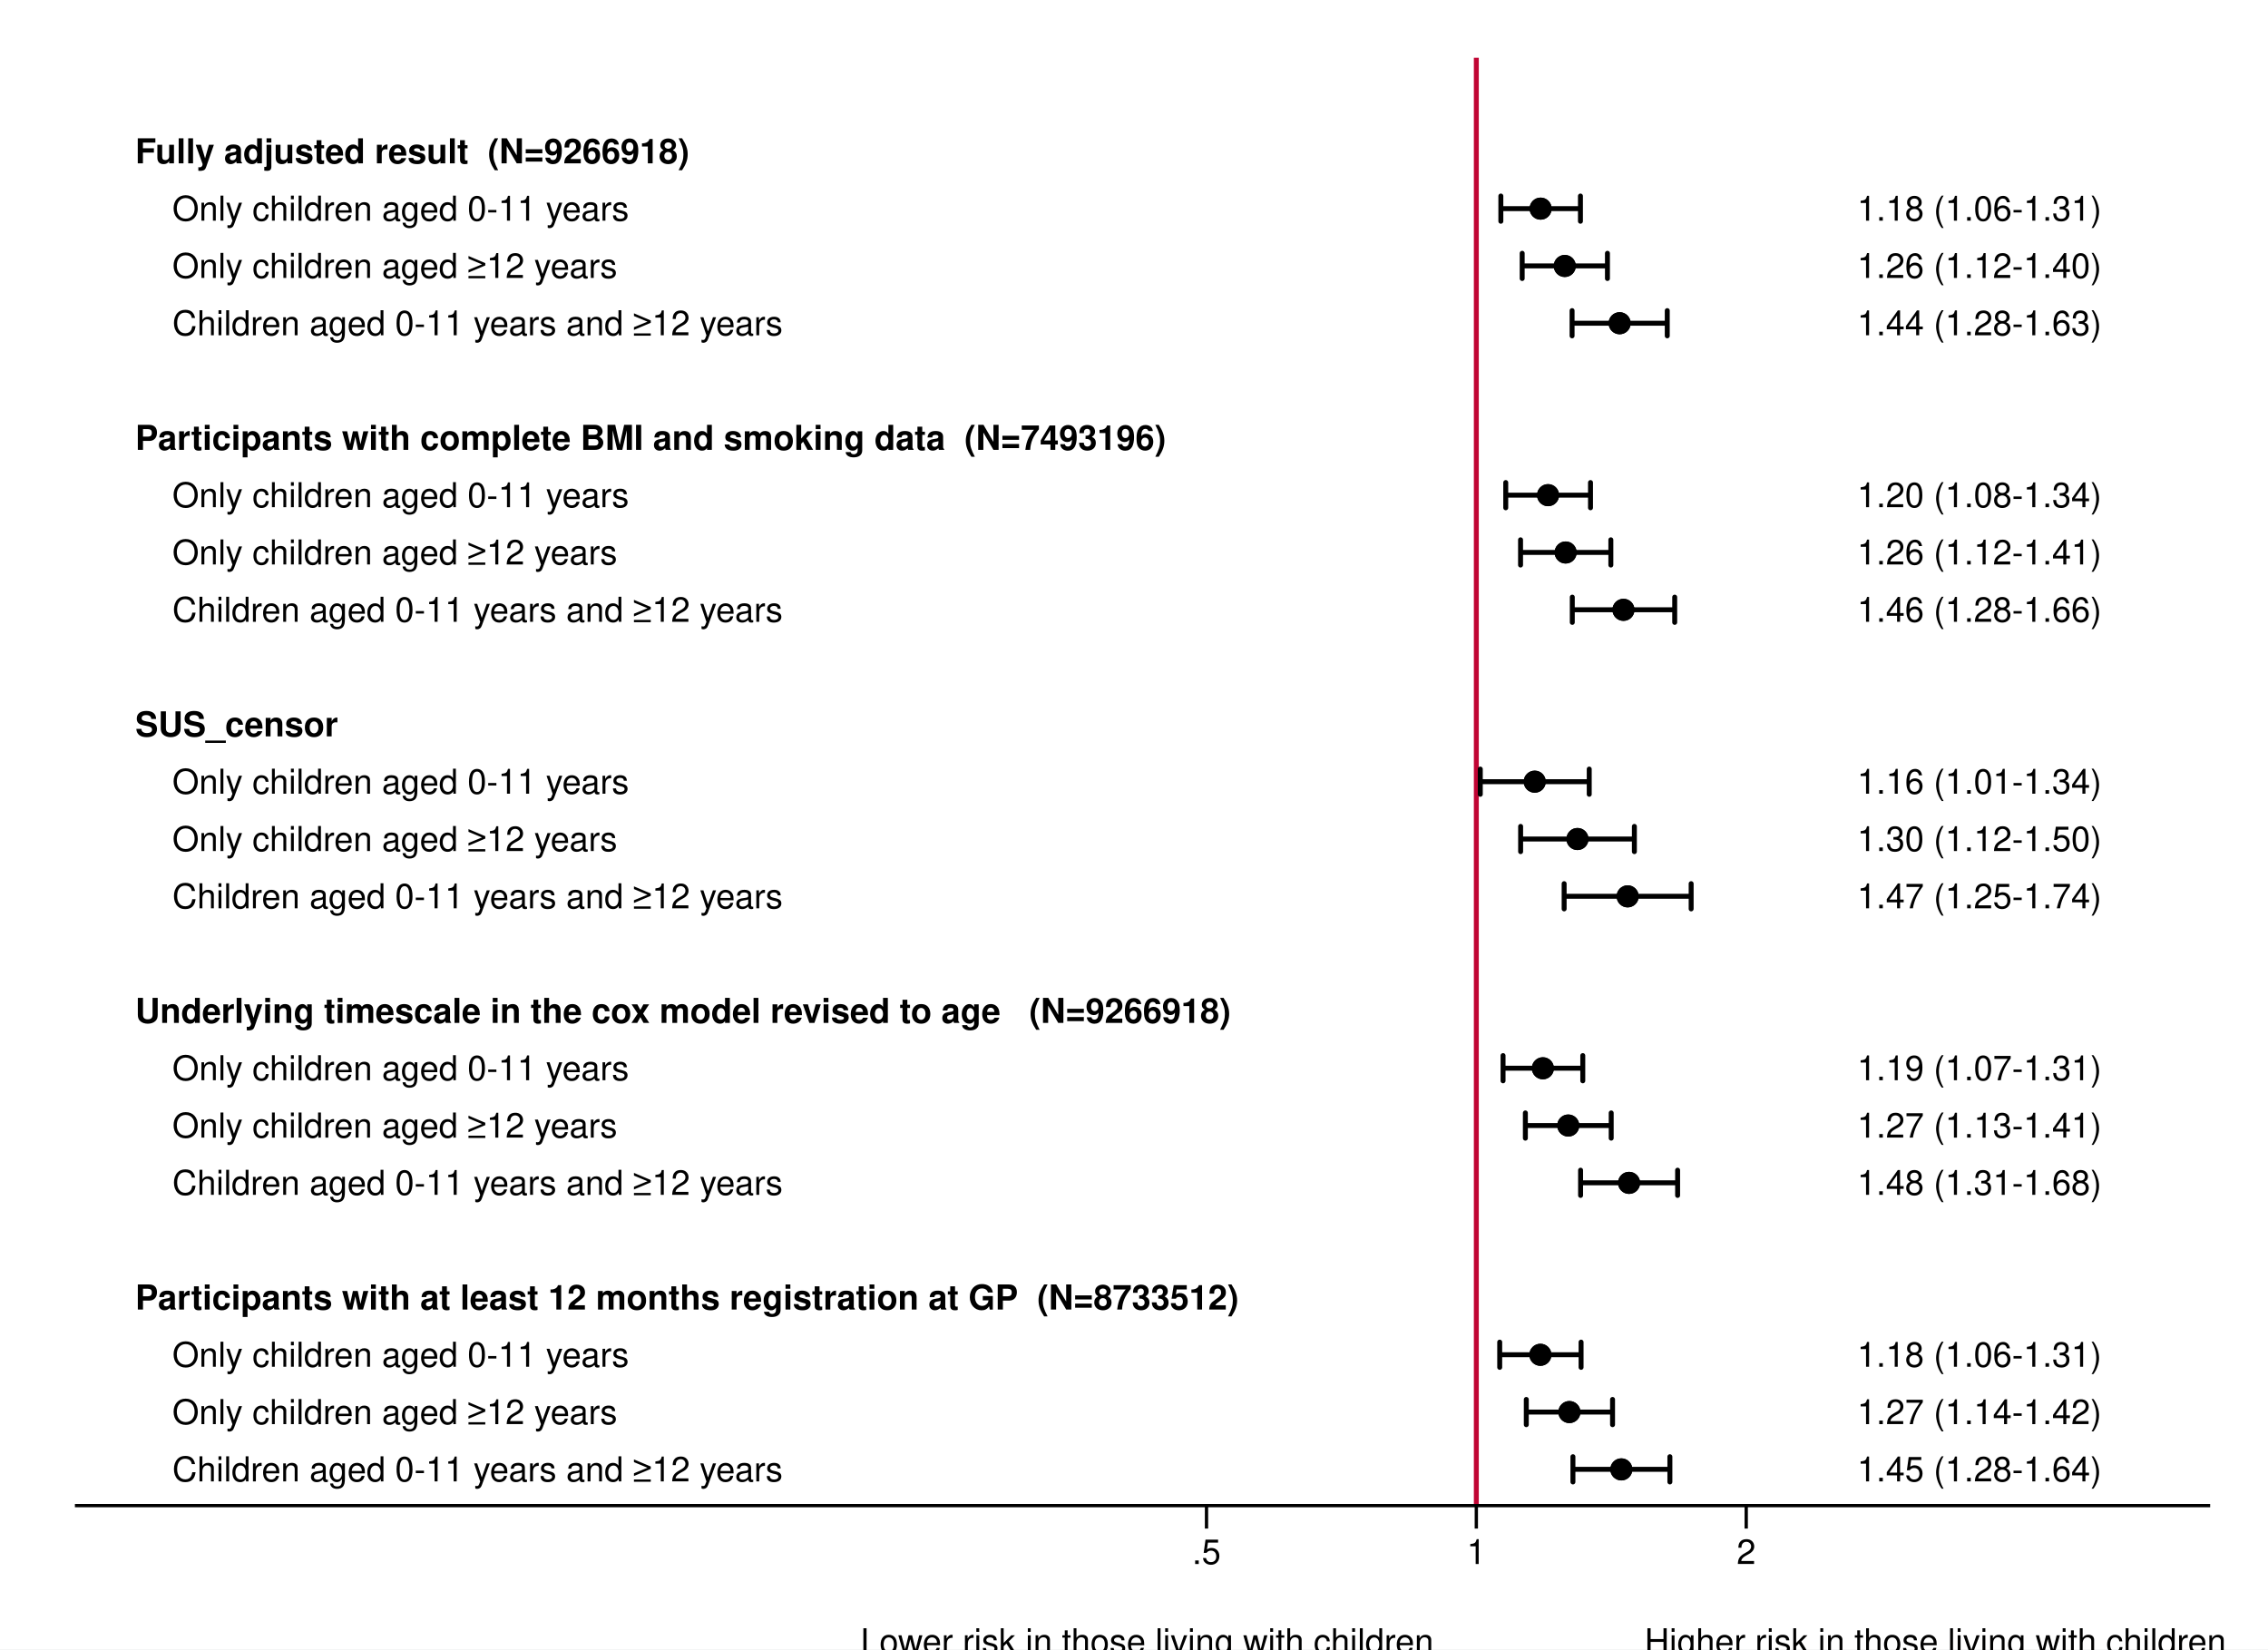
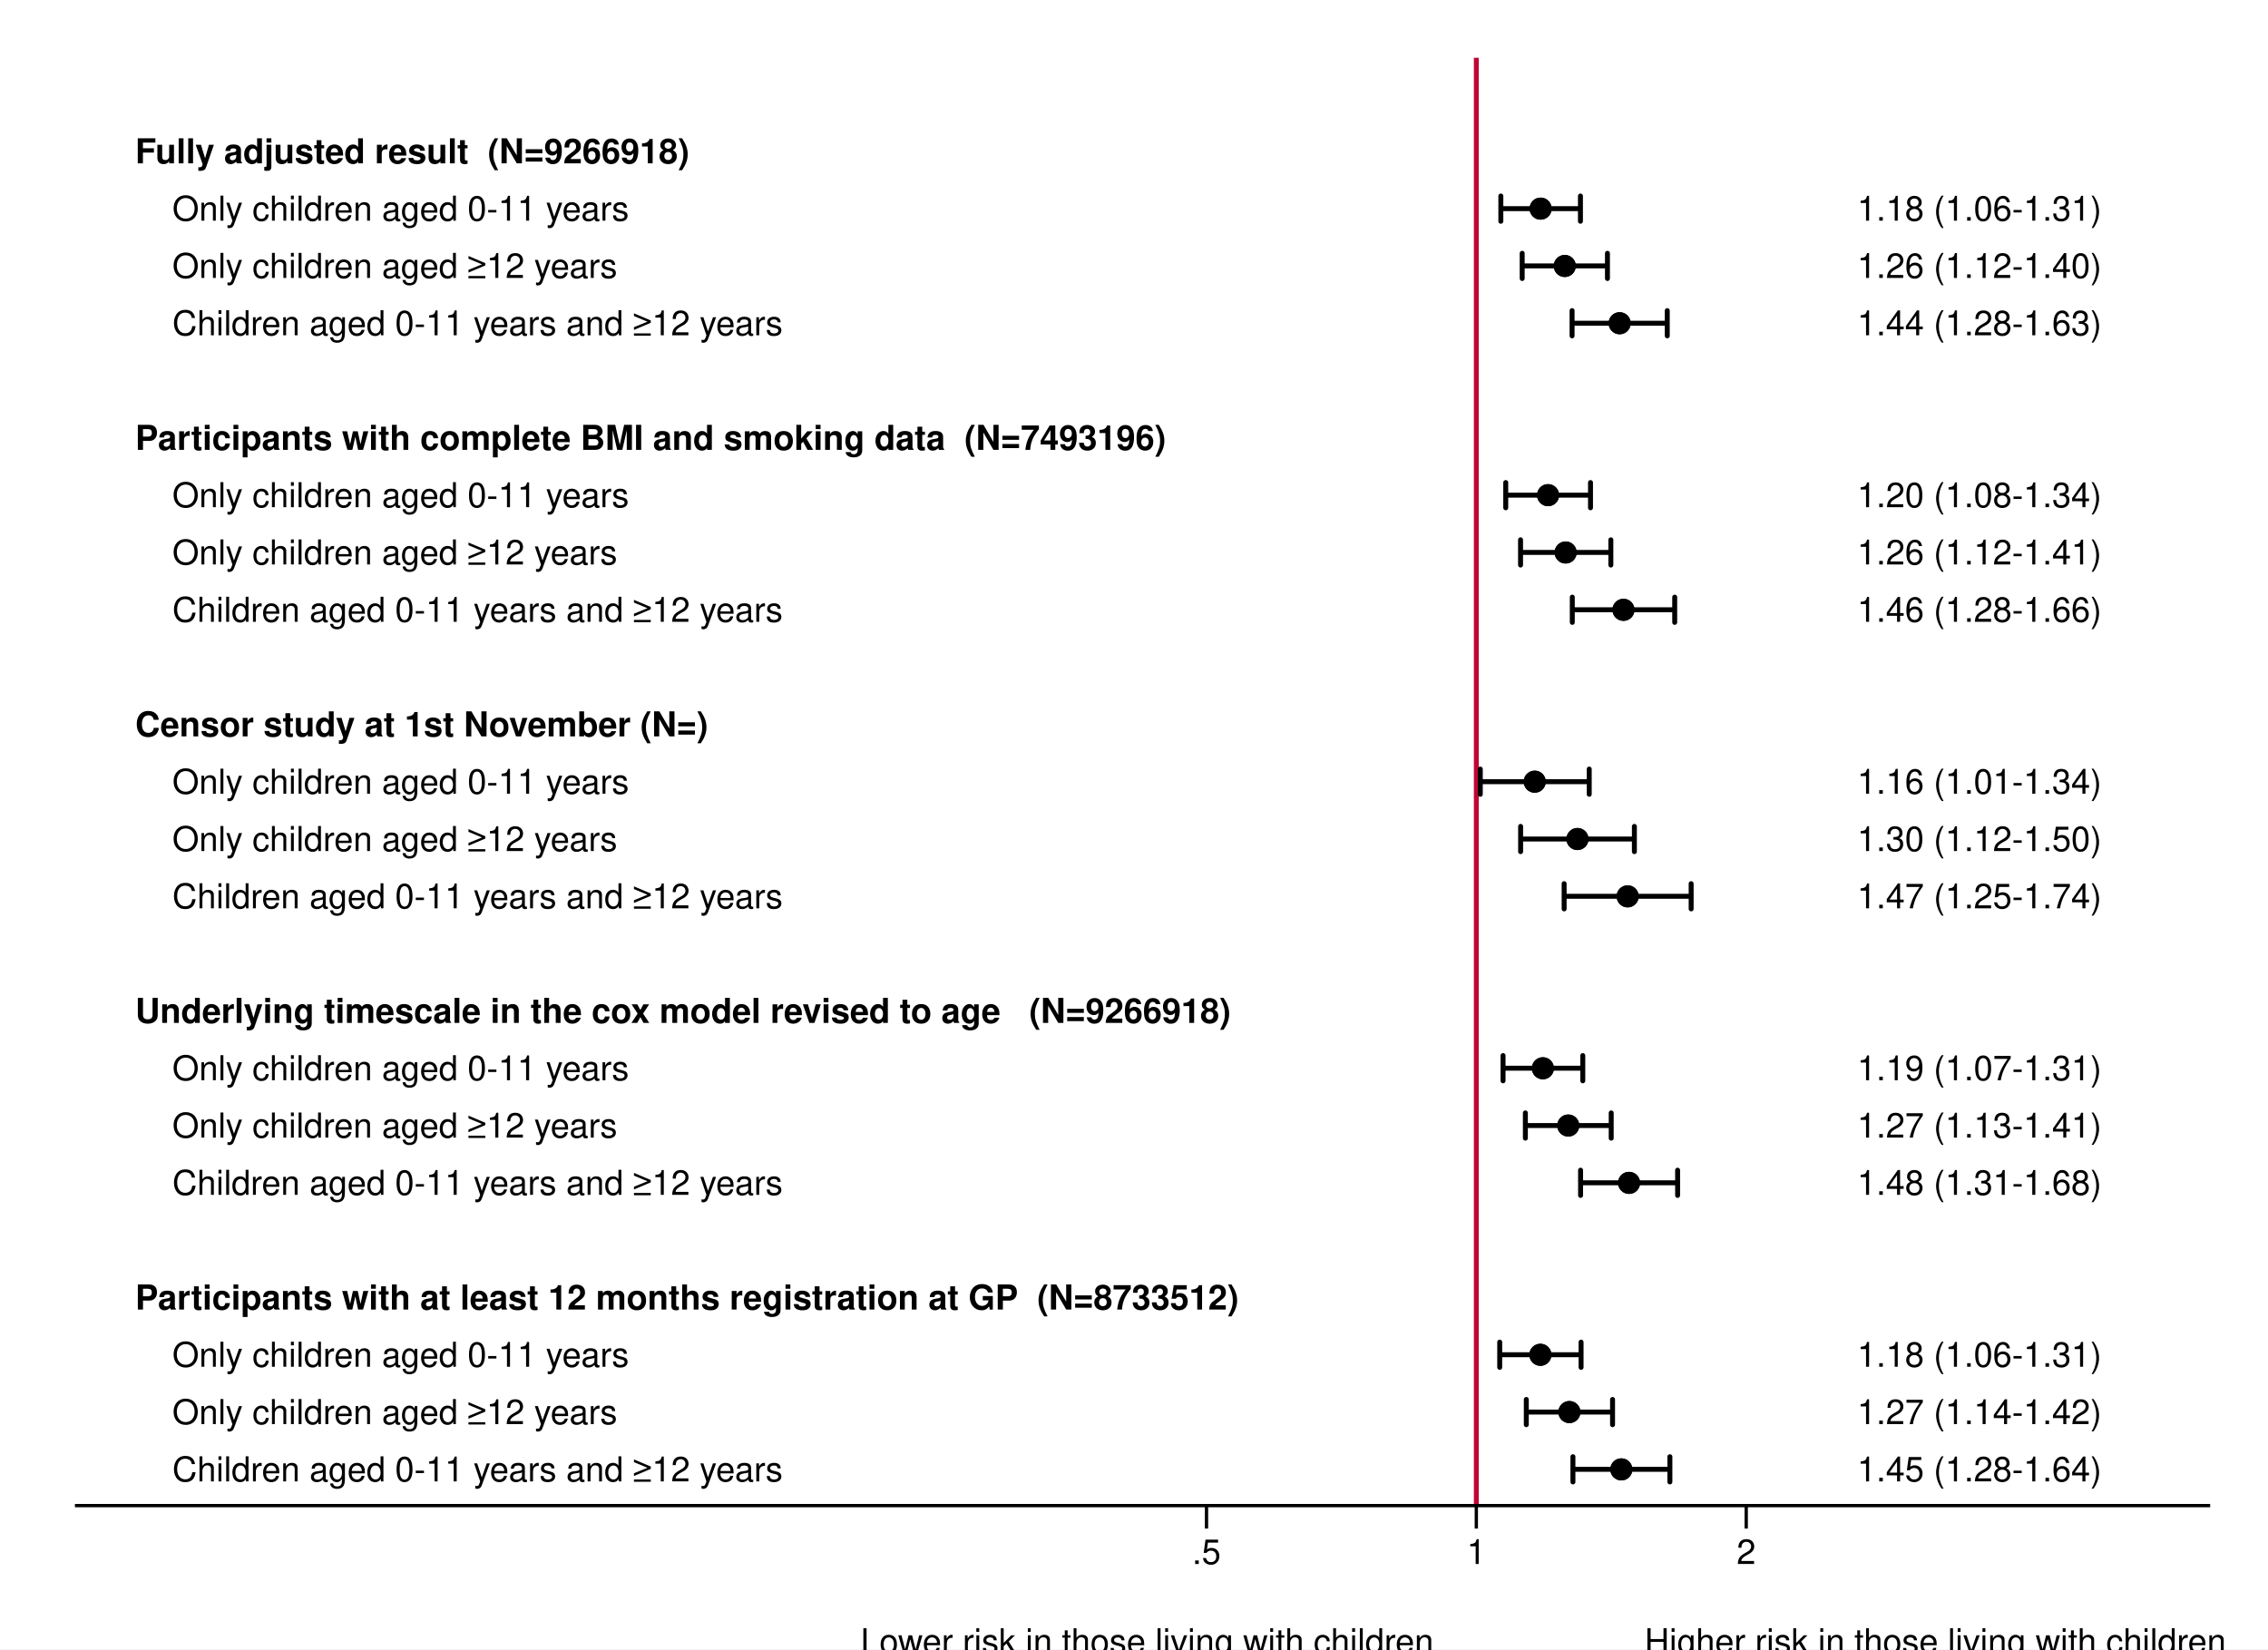
<svg xmlns="http://www.w3.org/2000/svg" version="1.1" width="5.50in" height="4.00in" viewBox="0 0 3960 2880">
  <rect x="0" y="0" width="3960" height="2880" style="fill:#EAF2F3;stroke:none" />
  <rect x="0.00" y="0.00" width="3959.88" height="2880.00" style="fill:#FFFFFF" />
  <rect x="2.88" y="2.88" width="3954.12" height="2874.24" style="fill:none;stroke:#FFFFFF;stroke-width:5.76" />
  <rect x="130.80" y="100.86" width="3728.22" height="2528.29" style="fill:#FFFFFF" />
  <rect x="133.68" y="103.74" width="3722.46" height="2522.53" style="fill:none;stroke:#FFFFFF;stroke-width:5.76" />
  <line x1="2577.71" y1="2629.15" x2="2577.71" y2="100.86" style="stroke:#C10534;stroke-width:8.64" />
  <circle cx="2830.91" cy="2565.91" r="19.29" style="fill:#000000" />
  <circle cx="2830.91" cy="2565.91" r="14.97" style="fill:none;stroke:#000000;stroke-width:8.64" />
  <circle cx="2740.20" cy="2465.80" r="19.29" style="fill:#000000" />
  <circle cx="2740.20" cy="2465.80" r="14.97" style="fill:none;stroke:#000000;stroke-width:8.64" />
  <circle cx="2689.58" cy="2365.80" r="19.29" style="fill:#000000" />
  <circle cx="2689.58" cy="2365.80" r="14.97" style="fill:none;stroke:#000000;stroke-width:8.64" />
  <circle cx="2844.39" cy="2065.58" r="19.29" style="fill:#000000" />
  <circle cx="2844.39" cy="2065.58" r="14.97" style="fill:none;stroke:#000000;stroke-width:8.64" />
  <circle cx="2738.22" cy="1965.46" r="19.29" style="fill:#000000" />
  <circle cx="2738.22" cy="1965.46" r="14.97" style="fill:none;stroke:#000000;stroke-width:8.64" />
  <circle cx="2693.91" cy="1865.47" r="19.29" style="fill:#000000" />
  <circle cx="2693.91" cy="1865.47" r="14.97" style="fill:none;stroke:#000000;stroke-width:8.64" />
  <circle cx="2841.92" cy="1565.24" r="19.29" style="fill:#000000" />
  <circle cx="2841.92" cy="1565.24" r="14.97" style="fill:none;stroke:#000000;stroke-width:8.64" />
  <circle cx="2754.30" cy="1465.12" r="19.29" style="fill:#000000" />
  <circle cx="2754.30" cy="1465.12" r="14.97" style="fill:none;stroke:#000000;stroke-width:8.64" />
  <circle cx="2679.68" cy="1365.01" r="19.29" style="fill:#000000" />
  <circle cx="2679.68" cy="1365.01" r="14.97" style="fill:none;stroke:#000000;stroke-width:8.64" />
  <circle cx="2834.62" cy="1064.90" r="19.29" style="fill:#000000" />
  <circle cx="2834.62" cy="1064.90" r="14.97" style="fill:none;stroke:#000000;stroke-width:8.64" />
  <circle cx="2733.64" cy="964.79" r="19.29" style="fill:#000000" />
  <circle cx="2733.64" cy="964.79" r="14.97" style="fill:none;stroke:#000000;stroke-width:8.64" />
  <circle cx="2702.95" cy="864.67" r="19.29" style="fill:#000000" />
  <circle cx="2702.95" cy="864.67" r="14.97" style="fill:none;stroke:#000000;stroke-width:8.64" />
  <circle cx="2827.93" cy="564.44" r="19.29" style="fill:#000000" />
  <circle cx="2827.93" cy="564.44" r="14.97" style="fill:none;stroke:#000000;stroke-width:8.64" />
  <circle cx="2732.15" cy="464.45" r="19.29" style="fill:#000000" />
  <circle cx="2732.15" cy="464.45" r="14.97" style="fill:none;stroke:#000000;stroke-width:8.64" />
  <circle cx="2689.95" cy="364.33" r="19.29" style="fill:#000000" />
  <circle cx="2689.95" cy="364.33" r="14.97" style="fill:none;stroke:#000000;stroke-width:8.64" />
  <line x1="2746.38" y1="2565.79" x2="2915.67" y2="2565.79" style="stroke:#000000;stroke-width:8.64" />
  <line x1="2915.67" y1="2587.82" x2="2915.67" y2="2543.76" stroke-linecap="round" style="stroke:#000000;stroke-width:8.64" />
  <line x1="2746.38" y1="2587.82" x2="2746.38" y2="2543.76" stroke-linecap="round" style="stroke:#000000;stroke-width:8.64" />
  <line x1="2664.96" y1="2465.80" x2="2815.56" y2="2465.80" style="stroke:#000000;stroke-width:8.64" />
  <line x1="2815.56" y1="2487.82" x2="2815.56" y2="2443.77" stroke-linecap="round" style="stroke:#000000;stroke-width:8.64" />
  <line x1="2664.96" y1="2487.82" x2="2664.96" y2="2443.77" stroke-linecap="round" style="stroke:#000000;stroke-width:8.64" />
  <line x1="2618.55" y1="2365.68" x2="2760.61" y2="2365.68" style="stroke:#000000;stroke-width:8.64" />
  <line x1="2760.61" y1="2387.71" x2="2760.61" y2="2343.65" stroke-linecap="round" style="stroke:#000000;stroke-width:8.64" />
  <line x1="2618.55" y1="2387.71" x2="2618.55" y2="2343.65" stroke-linecap="round" style="stroke:#000000;stroke-width:8.64" />
  <line x1="2759.75" y1="2065.45" x2="2929.16" y2="2065.45" style="stroke:#000000;stroke-width:8.64" />
  <line x1="2929.16" y1="2087.48" x2="2929.16" y2="2043.42" stroke-linecap="round" style="stroke:#000000;stroke-width:8.64" />
  <line x1="2759.75" y1="2087.48" x2="2759.75" y2="2043.42" stroke-linecap="round" style="stroke:#000000;stroke-width:8.64" />
  <line x1="2663.35" y1="1965.46" x2="2813.21" y2="1965.46" style="stroke:#000000;stroke-width:8.64" />
  <line x1="2813.21" y1="1987.49" x2="2813.21" y2="1943.43" stroke-linecap="round" style="stroke:#000000;stroke-width:8.64" />
  <line x1="2663.35" y1="1987.49" x2="2663.35" y2="1943.43" stroke-linecap="round" style="stroke:#000000;stroke-width:8.64" />
  <line x1="2624.37" y1="1865.34" x2="2763.59" y2="1865.34" style="stroke:#000000;stroke-width:8.64" />
  <line x1="2763.59" y1="1887.37" x2="2763.59" y2="1843.31" stroke-linecap="round" style="stroke:#000000;stroke-width:8.64" />
  <line x1="2624.37" y1="1887.37" x2="2624.37" y2="1843.31" stroke-linecap="round" style="stroke:#000000;stroke-width:8.64" />
  <line x1="2731.04" y1="1565.12" x2="2952.80" y2="1565.12" style="stroke:#000000;stroke-width:8.64" />
  <line x1="2952.80" y1="1587.14" x2="2952.80" y2="1543.09" stroke-linecap="round" style="stroke:#000000;stroke-width:8.64" />
  <line x1="2731.04" y1="1587.14" x2="2731.04" y2="1543.09" stroke-linecap="round" style="stroke:#000000;stroke-width:8.64" />
  <line x1="2655.06" y1="1465.12" x2="2853.68" y2="1465.12" style="stroke:#000000;stroke-width:8.64" />
  <line x1="2853.68" y1="1487.15" x2="2853.68" y2="1443.09" stroke-linecap="round" style="stroke:#000000;stroke-width:8.64" />
  <line x1="2655.06" y1="1487.15" x2="2655.06" y2="1443.09" stroke-linecap="round" style="stroke:#000000;stroke-width:8.64" />
  <line x1="2584.64" y1="1365.01" x2="2774.85" y2="1365.01" style="stroke:#000000;stroke-width:8.64" />
  <line x1="2774.85" y1="1387.03" x2="2774.85" y2="1342.98" stroke-linecap="round" style="stroke:#000000;stroke-width:8.64" />
  <line x1="2584.64" y1="1387.03" x2="2584.64" y2="1342.98" stroke-linecap="round" style="stroke:#000000;stroke-width:8.64" />
  <line x1="2745.27" y1="1064.78" x2="2924.09" y2="1064.78" style="stroke:#000000;stroke-width:8.64" />
  <line x1="2924.09" y1="1086.81" x2="2924.09" y2="1042.75" stroke-linecap="round" style="stroke:#000000;stroke-width:8.64" />
  <line x1="2745.27" y1="1086.81" x2="2745.27" y2="1042.75" stroke-linecap="round" style="stroke:#000000;stroke-width:8.64" />
  <line x1="2654.93" y1="964.66" x2="2812.59" y2="964.66" style="stroke:#000000;stroke-width:8.64" />
  <line x1="2812.59" y1="986.69" x2="2812.59" y2="942.63" stroke-linecap="round" style="stroke:#000000;stroke-width:8.64" />
  <line x1="2654.93" y1="986.69" x2="2654.93" y2="942.63" stroke-linecap="round" style="stroke:#000000;stroke-width:8.64" />
  <line x1="2629.07" y1="864.67" x2="2777.07" y2="864.67" style="stroke:#000000;stroke-width:8.64" />
  <line x1="2777.07" y1="886.70" x2="2777.07" y2="842.64" stroke-linecap="round" style="stroke:#000000;stroke-width:8.64" />
  <line x1="2629.07" y1="886.70" x2="2629.07" y2="842.64" stroke-linecap="round" style="stroke:#000000;stroke-width:8.64" />
  <line x1="2744.90" y1="564.44" x2="2911.09" y2="564.44" style="stroke:#000000;stroke-width:8.64" />
  <line x1="2911.09" y1="586.47" x2="2911.09" y2="542.41" stroke-linecap="round" style="stroke:#000000;stroke-width:8.64" />
  <line x1="2744.90" y1="586.47" x2="2744.90" y2="542.41" stroke-linecap="round" style="stroke:#000000;stroke-width:8.64" />
  <line x1="2657.78" y1="464.32" x2="2806.65" y2="464.32" style="stroke:#000000;stroke-width:8.64" />
  <line x1="2806.65" y1="486.35" x2="2806.65" y2="442.30" stroke-linecap="round" style="stroke:#000000;stroke-width:8.64" />
  <line x1="2657.78" y1="486.35" x2="2657.78" y2="442.30" stroke-linecap="round" style="stroke:#000000;stroke-width:8.64" />
  <line x1="2620.53" y1="364.33" x2="2759.50" y2="364.33" style="stroke:#000000;stroke-width:8.64" />
  <line x1="2759.50" y1="386.36" x2="2759.50" y2="342.30" stroke-linecap="round" style="stroke:#000000;stroke-width:8.64" />
  <line x1="2620.53" y1="386.36" x2="2620.53" y2="342.30" stroke-linecap="round" style="stroke:#000000;stroke-width:8.64" />
  <text x="236.12" y="2586.83" style="font-family:'Helvetica';font-size:60.02px;fill:#000000" />
  <text x="236.12" y="2486.83" style="font-family:'Helvetica';font-size:60.02px;fill:#000000" />
  <text x="236.12" y="2386.72" style="font-family:'Helvetica';font-size:60.02px;fill:#000000" />
  <text x="236.12" y="2286.72" style="font-family:'Helvetica';font-weight:bold;font-size:60.02px;fill:#000000">Participants with at least 12 months registration at GP  (N=8733512)</text>
  <text x="236.12" y="2186.61" style="font-family:'Helvetica';font-size:60.02px;fill:#000000" />
  <text x="236.12" y="2086.49" style="font-family:'Helvetica';font-size:60.02px;fill:#000000" />
  <text x="236.12" y="1986.50" style="font-family:'Helvetica';font-size:60.02px;fill:#000000" />
  <text x="236.12" y="1886.38" style="font-family:'Helvetica';font-size:60.02px;fill:#000000" />
  <text x="236.12" y="1786.26" style="font-family:'Helvetica';font-weight:bold;font-size:60.02px;fill:#000000">Underlying timescale in the cox model revised to age   (N=9266918)</text>
  <text x="236.12" y="1686.27" style="font-family:'Helvetica';font-size:60.02px;fill:#000000" />
  <text x="236.12" y="1586.15" style="font-family:'Helvetica';font-size:60.02px;fill:#000000" />
  <text x="236.12" y="1486.16" style="font-family:'Helvetica';font-size:60.02px;fill:#000000" />
  <text x="236.12" y="1386.04" style="font-family:'Helvetica';font-size:60.02px;fill:#000000" />
-   <text x="236.12" y="1285.93" style="font-family:'Helvetica';font-weight:bold;font-size:60.02px;fill:#000000">SUS_censor</text>
+   <text x="236.12" y="1285.93" style="font-family:'Helvetica';font-weight:bold;font-size:60.02px;fill:#000000">Censor study at 1st November (N=)</text>
  <text x="236.12" y="1185.93" style="font-family:'Helvetica';font-size:60.02px;fill:#000000" />
  <text x="236.12" y="1085.82" style="font-family:'Helvetica';font-size:60.02px;fill:#000000" />
  <text x="236.12" y="985.70" style="font-family:'Helvetica';font-size:60.02px;fill:#000000" />
  <text x="236.12" y="885.71" style="font-family:'Helvetica';font-size:60.02px;fill:#000000" />
  <text x="236.12" y="785.59" style="font-family:'Helvetica';font-weight:bold;font-size:60.02px;fill:#000000">Participants with complete BMI and smoking data  (N=7493196)</text>
  <text x="236.12" y="685.60" style="font-family:'Helvetica';font-size:60.02px;fill:#000000" />
  <text x="236.12" y="585.48" style="font-family:'Helvetica';font-size:60.02px;fill:#000000" />
  <text x="236.12" y="485.36" style="font-family:'Helvetica';font-size:60.02px;fill:#000000" />
  <text x="236.12" y="385.37" style="font-family:'Helvetica';font-size:60.02px;fill:#000000" />
  <text x="236.12" y="285.25" style="font-family:'Helvetica';font-weight:bold;font-size:60.02px;fill:#000000">Fully adjusted result  (N=9266918)</text>
  <text x="236.12" y="185.26" style="font-family:'Helvetica';font-size:60.02px;fill:#000000" />
  <text x="300.84" y="2586.83" style="font-family:'Helvetica';font-size:60.02px;fill:#000000">Children aged 0-11 years and ≥12 years</text>
  <text x="300.84" y="2486.83" style="font-family:'Helvetica';font-size:60.02px;fill:#000000">Only children aged ≥12 years</text>
  <text x="300.84" y="2386.72" style="font-family:'Helvetica';font-size:60.02px;fill:#000000">Only children aged 0-11 years</text>
  <text x="300.84" y="2086.49" style="font-family:'Helvetica';font-size:60.02px;fill:#000000">Children aged 0-11 years and ≥12 years</text>
  <text x="300.84" y="1986.50" style="font-family:'Helvetica';font-size:60.02px;fill:#000000">Only children aged ≥12 years</text>
  <text x="300.84" y="1886.38" style="font-family:'Helvetica';font-size:60.02px;fill:#000000">Only children aged 0-11 years</text>
  <text x="300.84" y="1586.15" style="font-family:'Helvetica';font-size:60.02px;fill:#000000">Children aged 0-11 years and ≥12 years</text>
  <text x="300.84" y="1486.16" style="font-family:'Helvetica';font-size:60.02px;fill:#000000">Only children aged ≥12 years</text>
  <text x="300.84" y="1386.04" style="font-family:'Helvetica';font-size:60.02px;fill:#000000">Only children aged 0-11 years</text>
  <text x="300.84" y="1085.82" style="font-family:'Helvetica';font-size:60.02px;fill:#000000">Children aged 0-11 years and ≥12 years</text>
  <text x="300.84" y="985.70" style="font-family:'Helvetica';font-size:60.02px;fill:#000000">Only children aged ≥12 years</text>
  <text x="300.84" y="885.71" style="font-family:'Helvetica';font-size:60.02px;fill:#000000">Only children aged 0-11 years</text>
  <text x="300.84" y="585.48" style="font-family:'Helvetica';font-size:60.02px;fill:#000000">Children aged 0-11 years and ≥12 years</text>
  <text x="300.84" y="485.36" style="font-family:'Helvetica';font-size:60.02px;fill:#000000">Only children aged ≥12 years</text>
  <text x="300.84" y="385.37" style="font-family:'Helvetica';font-size:60.02px;fill:#000000">Only children aged 0-11 years</text>
  <text x="3242.62" y="2586.83" style="font-family:'Helvetica';font-size:60.02px;fill:#000000">1.45 (1.28-1.64)</text>
  <text x="3242.62" y="2486.83" style="font-family:'Helvetica';font-size:60.02px;fill:#000000">1.27 (1.14-1.42)</text>
  <text x="3242.62" y="2386.72" style="font-family:'Helvetica';font-size:60.02px;fill:#000000">1.18 (1.06-1.31)</text>
  <text x="3242.62" y="2086.49" style="font-family:'Helvetica';font-size:60.02px;fill:#000000">1.48 (1.31-1.68)</text>
  <text x="3242.62" y="1986.50" style="font-family:'Helvetica';font-size:60.02px;fill:#000000">1.27 (1.13-1.41)</text>
  <text x="3242.62" y="1886.38" style="font-family:'Helvetica';font-size:60.02px;fill:#000000">1.19 (1.07-1.31)</text>
  <text x="3242.62" y="1586.15" style="font-family:'Helvetica';font-size:60.02px;fill:#000000">1.47 (1.25-1.74)</text>
  <text x="3242.62" y="1486.16" style="font-family:'Helvetica';font-size:60.02px;fill:#000000">1.30 (1.12-1.50)</text>
  <text x="3242.62" y="1386.04" style="font-family:'Helvetica';font-size:60.02px;fill:#000000">1.16 (1.01-1.34)</text>
  <text x="3242.62" y="1085.82" style="font-family:'Helvetica';font-size:60.02px;fill:#000000">1.46 (1.28-1.66)</text>
  <text x="3242.62" y="985.70" style="font-family:'Helvetica';font-size:60.02px;fill:#000000">1.26 (1.12-1.41)</text>
  <text x="3242.62" y="885.71" style="font-family:'Helvetica';font-size:60.02px;fill:#000000">1.20 (1.08-1.34)</text>
  <text x="3242.62" y="585.48" style="font-family:'Helvetica';font-size:60.02px;fill:#000000">1.44 (1.28-1.63)</text>
  <text x="3242.62" y="485.36" style="font-family:'Helvetica';font-size:60.02px;fill:#000000">1.26 (1.12-1.40)</text>
  <text x="3242.62" y="385.37" style="font-family:'Helvetica';font-size:60.02px;fill:#000000">1.18 (1.06-1.31)</text>
  <text x="3242.62" y="2586.83" style="font-family:'Helvetica';font-size:60.02px;fill:#000000" />
  <text x="3242.62" y="2486.83" style="font-family:'Helvetica';font-size:60.02px;fill:#000000" />
  <text x="3242.62" y="2386.72" style="font-family:'Helvetica';font-size:60.02px;fill:#000000" />
  <text x="3242.62" y="2286.72" style="font-family:'Helvetica';font-size:60.02px;fill:#000000" />
  <text x="3242.62" y="2186.61" style="font-family:'Helvetica';font-size:60.02px;fill:#000000" />
  <text x="3242.62" y="2086.49" style="font-family:'Helvetica';font-size:60.02px;fill:#000000" />
  <text x="3242.62" y="1986.50" style="font-family:'Helvetica';font-size:60.02px;fill:#000000" />
  <text x="3242.62" y="1886.38" style="font-family:'Helvetica';font-size:60.02px;fill:#000000" />
  <text x="3242.62" y="1786.26" style="font-family:'Helvetica';font-size:60.02px;fill:#000000" />
  <text x="3242.62" y="1686.27" style="font-family:'Helvetica';font-size:60.02px;fill:#000000" />
  <text x="3242.62" y="1586.15" style="font-family:'Helvetica';font-size:60.02px;fill:#000000" />
  <text x="3242.62" y="1486.16" style="font-family:'Helvetica';font-size:60.02px;fill:#000000" />
  <text x="3242.62" y="1386.04" style="font-family:'Helvetica';font-size:60.02px;fill:#000000" />
  <text x="3242.62" y="1285.93" style="font-family:'Helvetica';font-size:60.02px;fill:#000000" />
  <text x="3242.62" y="1185.93" style="font-family:'Helvetica';font-size:60.02px;fill:#000000" />
  <text x="3242.62" y="1085.82" style="font-family:'Helvetica';font-size:60.02px;fill:#000000" />
  <text x="3242.62" y="985.70" style="font-family:'Helvetica';font-size:60.02px;fill:#000000" />
  <text x="3242.62" y="885.71" style="font-family:'Helvetica';font-size:60.02px;fill:#000000" />
  <text x="3242.62" y="785.59" style="font-family:'Helvetica';font-size:60.02px;fill:#000000" />
  <text x="3242.62" y="685.60" style="font-family:'Helvetica';font-size:60.02px;fill:#000000" />
  <text x="3242.62" y="585.48" style="font-family:'Helvetica';font-size:60.02px;fill:#000000" />
  <text x="3242.62" y="485.36" style="font-family:'Helvetica';font-size:60.02px;fill:#000000" />
  <text x="3242.62" y="385.37" style="font-family:'Helvetica';font-size:60.02px;fill:#000000" />
  <text x="3242.62" y="285.25" style="font-family:'Helvetica';font-size:60.02px;fill:#000000" />
  <text x="3242.62" y="185.26" style="font-family:'Helvetica';font-size:60.02px;fill:#000000" />
  <text x="2002.89" y="2887.05" style="font-family:'Helvetica';font-size:60.02px;fill:#000000" text-anchor="middle">Lower risk in those living with children</text>
  <text x="3379.12" y="2887.05" style="font-family:'Helvetica';font-size:60.02px;fill:#000000" text-anchor="middle">Higher risk in those living with children</text>
  <line x1="130.80" y1="2629.15" x2="130.80" y2="100.86" style="stroke:#FFFFFF;stroke-width:5.76" />
  <line x1="130.80" y1="2629.15" x2="3859.02" y2="2629.15" style="stroke:#000000;stroke-width:5.76" />
  <line x1="2106.60" y1="2629.15" x2="2106.60" y2="2669.25" style="stroke:#000000;stroke-width:5.76" />
  <text x="2106.60" y="2731.12" style="font-family:'Helvetica';font-size:60.02px;fill:#000000" text-anchor="middle">.5</text>
  <line x1="2577.71" y1="2629.15" x2="2577.71" y2="2669.25" style="stroke:#000000;stroke-width:5.76" />
  <text x="2577.71" y="2731.12" style="font-family:'Helvetica';font-size:60.02px;fill:#000000" text-anchor="middle">1</text>
  <line x1="3048.95" y1="2629.15" x2="3048.95" y2="2669.25" style="stroke:#000000;stroke-width:5.76" />
  <text x="3048.95" y="2731.12" style="font-family:'Helvetica';font-size:60.02px;fill:#000000" text-anchor="middle">2</text>
</svg>
